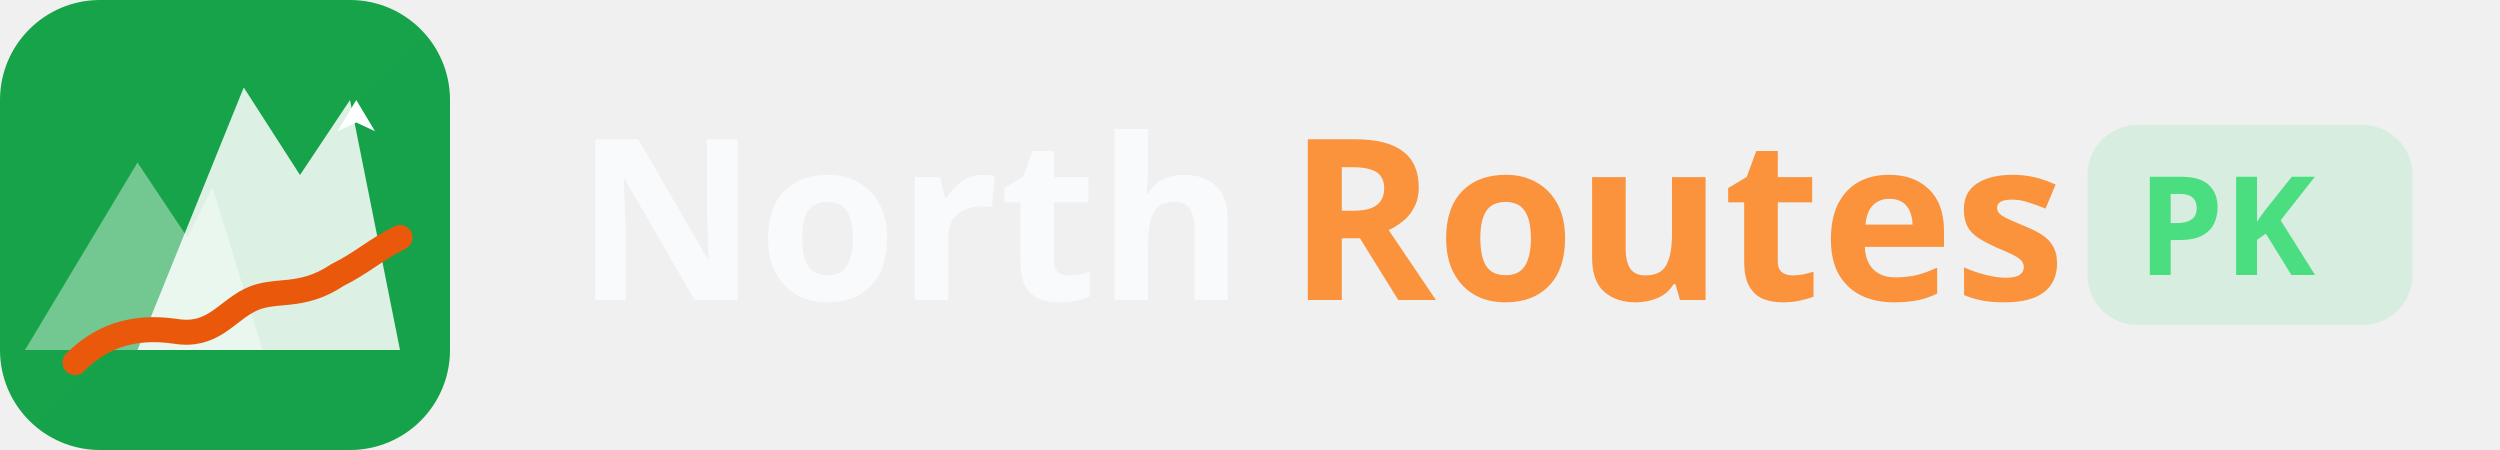
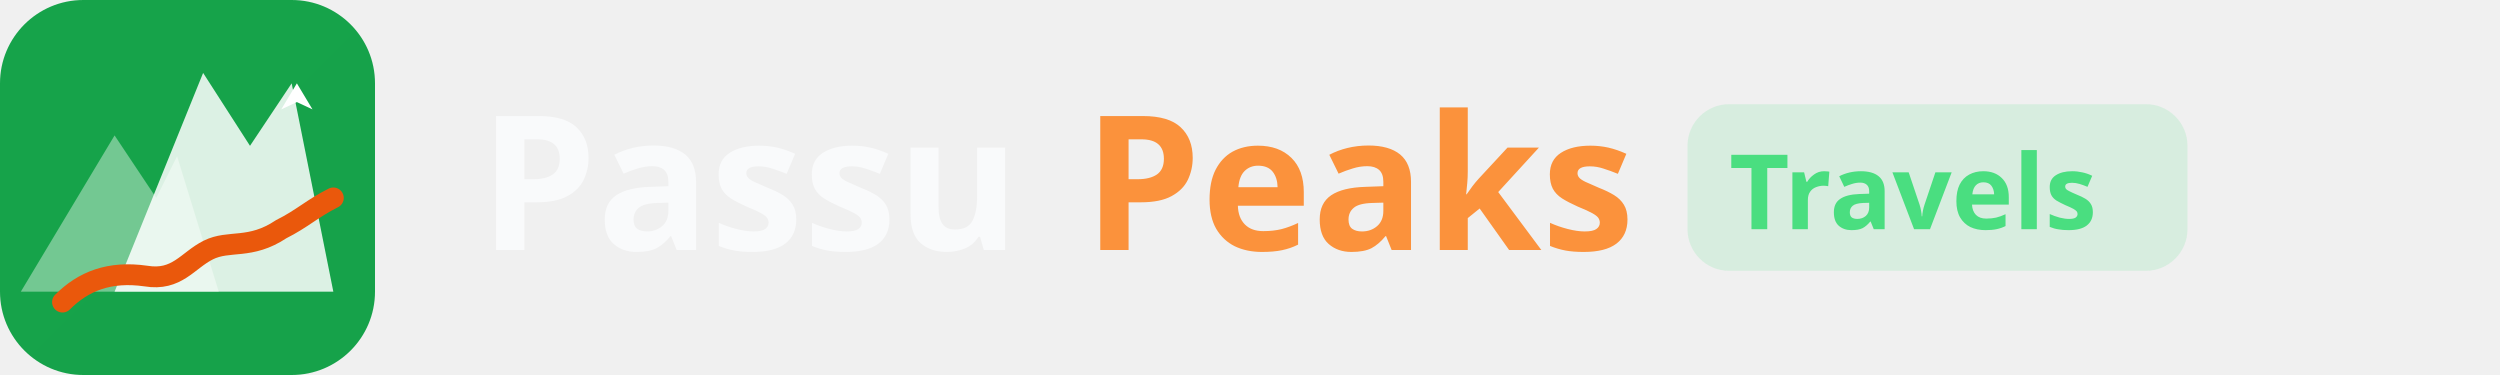
- <svg xmlns="http://www.w3.org/2000/svg" width="200" height="36" viewBox="0 0 200 36" fill="none">
+ <svg xmlns="http://www.w3.org/2000/svg" width="240" height="36" viewBox="0 0 240 36" fill="none">
  <rect width="36" height="36" rx="8" fill="url(#darkGrad)" />
  <defs>
    <linearGradient id="darkGrad" x1="0" y1="0" x2="36" y2="36">
      <stop offset="0%" stop-color="#16A34A" />
      <stop offset="100%" stop-color="#15803D" />
    </linearGradient>
  </defs>
  <path d="M2 28L11 13L15 19L17 15L21 28H2Z" fill="white" fill-opacity="0.4" />
  <path d="M11 28L19.5 7L24 14L28 8L32 28H11Z" fill="white" fill-opacity="0.85" />
  <path d="M27 10.5L28.5 8L30 10.5L28.5 9.8L27 10.5Z" fill="white" />
  <path d="M6 29C8 27 10.5 26 14 26.5C17 27 18 25 20 24C22 23 24 24 27 22C29 21 30 20 32 19" stroke="#EA580C" stroke-width="2" stroke-linecap="round" fill="none" />
-   <text x="46" y="24" font-family="Poppins, sans-serif" font-size="18" font-weight="700" fill="#F9FAFB">North</text>
-   <text x="103" y="24" font-family="Poppins, sans-serif" font-size="18" font-weight="700" fill="#FB923C">Routes</text>
-   <rect x="167" y="10" width="26" height="16" rx="4" fill="#4ADE80" fill-opacity="0.15" />
-   <text x="171" y="22" font-family="Poppins, sans-serif" font-size="11" font-weight="700" fill="#4ADE80">PK</text>
+   <text x="46" y="24" font-family="Poppins, sans-serif" font-size="18" font-weight="700" fill="#F9FAFB">Passu</text>
+   <text x="104" y="24" font-family="Poppins, sans-serif" font-size="18" font-weight="700" fill="#FB923C">Peaks</text>
+   <rect x="162" y="10" width="48" height="16" rx="4" fill="#4ADE80" fill-opacity="0.15" />
+   <text x="166" y="22" font-family="Poppins, sans-serif" font-size="10" font-weight="700" fill="#4ADE80">Travels</text>
</svg>
